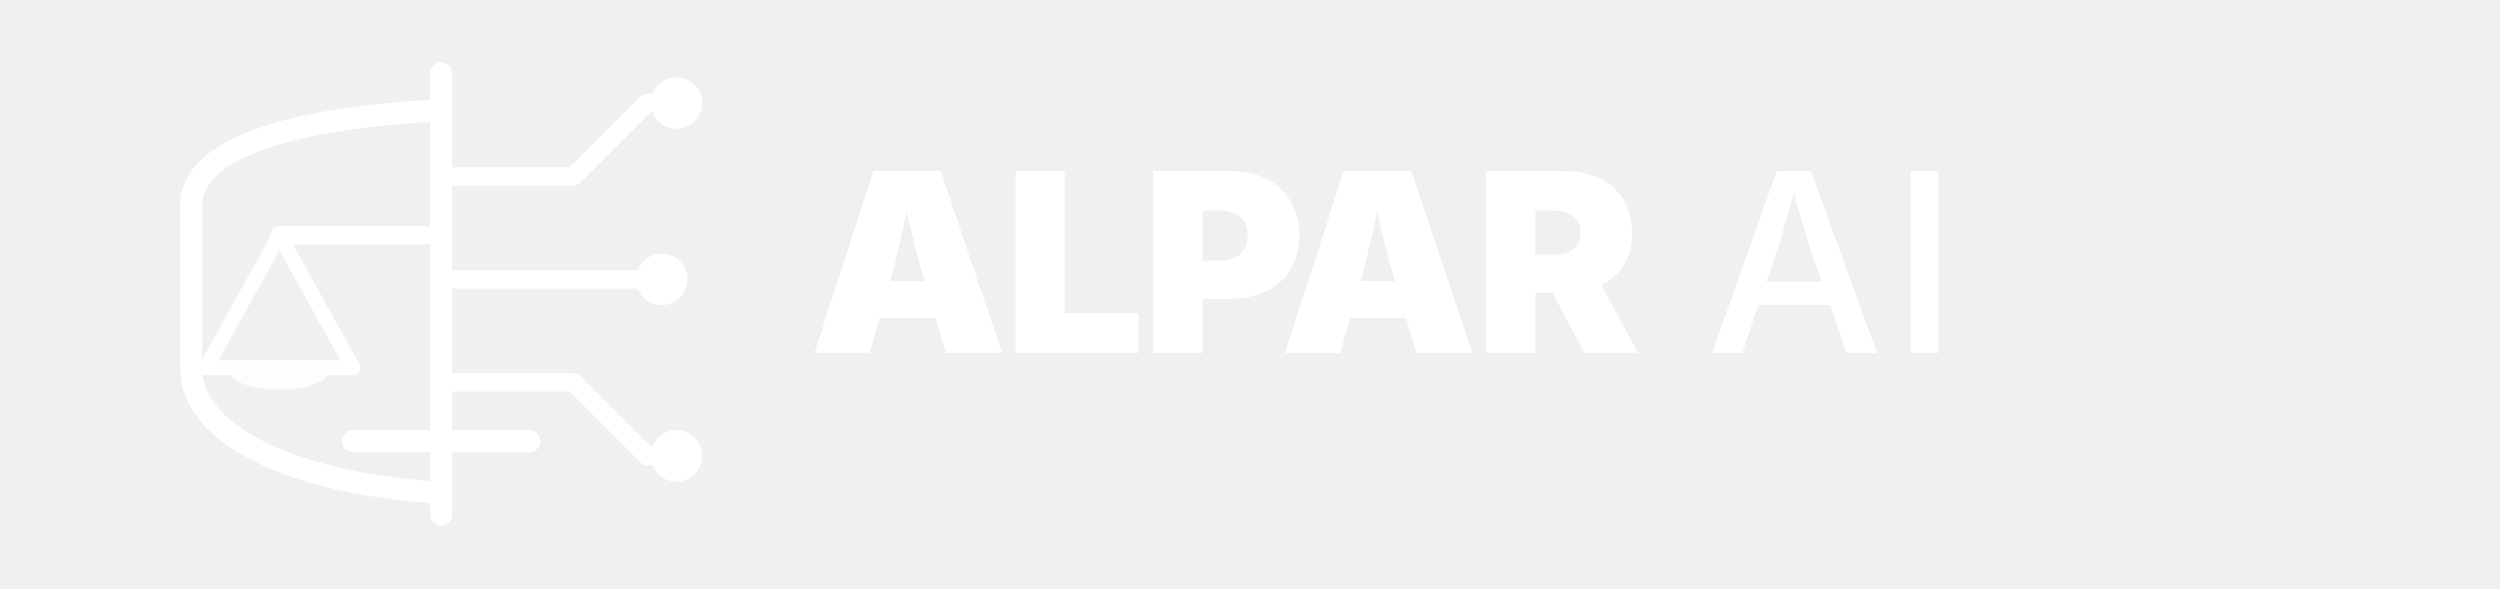
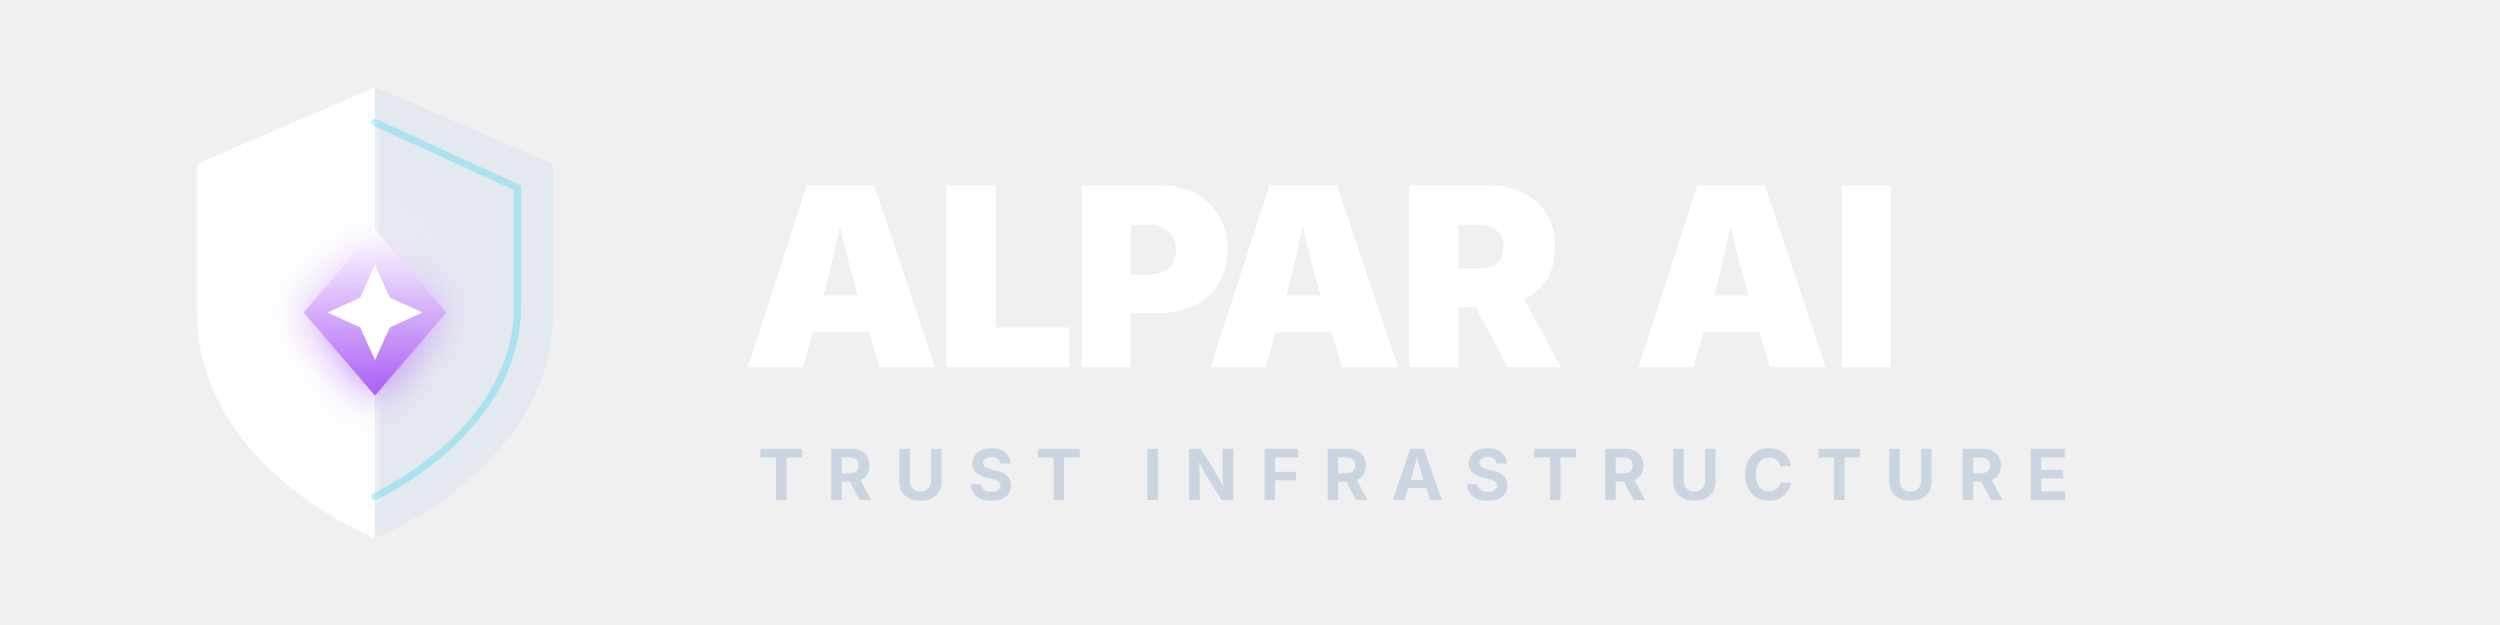
- <svg xmlns="http://www.w3.org/2000/svg" viewBox="0 0 340 80" width="340" height="80" role="img" aria-label="ALPAR AI">
-   <g transform="translate(10, 0)">
-     <path d="M 50,10 V 70" stroke="#FFFFFF" stroke-width="3" stroke-linecap="round" />
-     <path d="M 50,15 C 30,16 16,20 16,28 V 50 C 16,60 32,66 50,67" fill="none" stroke="#FFFFFF" stroke-width="3" stroke-linecap="round" />
-     <path d="M 50,32 H 28" stroke="#FFFFFF" stroke-width="2.5" stroke-linecap="round" />
-     <path d="M 28,32 L 18,50 H 38 Z" fill="none" stroke="#FFFFFF" stroke-width="2" stroke-linejoin="round" />
-     <path d="M 21,50 C 21,54 35,54 35,50 Z" fill="#FFFFFF" opacity="0.85" />
-     <path d="M 38,60 H 62" stroke="#FFFFFF" stroke-width="3" stroke-linecap="round" />
-     <path d="M 50,24 H 68 L 78,14 H 82" fill="none" stroke="#FFFFFF" stroke-width="2.5" stroke-linecap="round" stroke-linejoin="round" />
-     <circle cx="82" cy="14" r="3.5" fill="#FFFFFF" />
-     <path d="M 50,38 H 80" fill="none" stroke="#FFFFFF" stroke-width="2.5" stroke-linecap="round" />
-     <circle cx="80" cy="38" r="3.5" fill="#FFFFFF" />
-     <path d="M 50,52 H 68 L 78,62 H 82" fill="none" stroke="#FFFFFF" stroke-width="2.5" stroke-linecap="round" stroke-linejoin="round" />
-     <circle cx="82" cy="62" r="3.5" fill="#FFFFFF" />
+ <svg xmlns="http://www.w3.org/2000/svg" viewBox="0 0 320 80" width="320" height="80" fill="none" role="img" aria-label="ALPAR AI">
+   <defs>
+     <linearGradient id="logo-shield-left" x1="20" y1="12" x2="50" y2="88" gradientUnits="userSpaceOnUse">
+       <stop offset="0%" stop-color="#C084FC" />
+       <stop offset="50%" stop-color="#9333EA" />
+       <stop offset="100%" stop-color="#4F46E5" />
+     </linearGradient>
+     <linearGradient id="logo-shield-right" x1="80" y1="12" x2="50" y2="88" gradientUnits="userSpaceOnUse">
+       <stop offset="0%" stop-color="#22D3EE" />
+       <stop offset="60%" stop-color="#0284C7" />
+       <stop offset="100%" stop-color="#0F172A" />
+     </linearGradient>
+     <linearGradient id="logo-core-grad" x1="50" y1="36" x2="50" y2="64" gradientUnits="userSpaceOnUse">
+       <stop offset="0%" stop-color="#FFFFFF" />
+       <stop offset="100%" stop-color="#A855F7" />
+     </linearGradient>
+     <linearGradient id="logo-text-alpar" x1="0" y1="0" x2="1" y2="0">
+       <stop offset="0%" stop-color="#FFFFFF" />
+       <stop offset="100%" stop-color="#E2E8F0" />
+     </linearGradient>
+     <linearGradient id="logo-text-ai" x1="0" y1="0" x2="1" y2="0">
+       <stop offset="0%" stop-color="#22D3EE" />
+       <stop offset="100%" stop-color="#06B6D4" />
+     </linearGradient>
+     <filter id="logo-glow" x="-40%" y="-40%" width="180%" height="180%">
+       <feGaussianBlur stdDeviation="3.5" result="blur" />
+       <feMerge>
+         <feMergeNode in="blur" />
+         <feMergeNode in="SourceGraphic" />
+       </feMerge>
+     </filter>
+   </defs>
+   <g transform="translate(10, 2) scale(0.76)">
+     <path d="M 50,12 L 20,25 V 50 C 20,70 38,83 50,88 Z" fill="#FFFFFF" fill-opacity="0.95" />
+     <path d="M 50,12 L 80,25 V 50 C 80,70 62,83 50,88 Z" fill="#E2E8F0" fill-opacity="0.85" />
+     <path d="M 50,18 L 26,29 V 49 C 26,65 40,76 50,81 V 18" stroke="#FFFFFF" stroke-width="1.5" stroke-opacity="0.25" stroke-linecap="round" />
+     <path d="M 50,18 L 74,29 V 49 C 74,65 60,76 50,81" stroke="#22D3EE" stroke-width="1.2" stroke-opacity="0.3" stroke-linecap="round" />
+     <path d="M 50,36 L 62,50 L 50,64 L 38,50 Z" fill="url(#logo-core-grad)" filter="url(#logo-glow)" opacity="0.95" />
+     <path d="M 50,42 L 52.5,47.5 L 58,50 L 52.5,52.5 L 50,58 L 47.5,52.5 L 42,50 L 47.5,47.5 Z" fill="#FFFFFF" />
  </g>
-   <g transform="translate(110, 0)" font-family="Inter, -apple-system, BlinkMacSystemFont, 'Segoe UI', system-ui, sans-serif" font-weight="900" letter-spacing="-0.5">
-     <text x="0" y="48" font-size="34" fill="#FFFFFF">ALPAR</text>
-     <text x="122" y="48" font-size="34" font-weight="500" fill="#FFFFFF" letter-spacing="1">AI</text>
+   <g transform="translate(95, 0)" font-family="Inter, -apple-system, BlinkMacSystemFont, 'Segoe UI', system-ui, sans-serif">
+     <text x="0" y="47" font-size="32" font-weight="900" letter-spacing="-0.8" fill="#FFFFFF">ALPAR</text>
+     <text x="114" y="47" font-size="32" font-weight="900" letter-spacing="-0.2" fill="#FFFFFF">AI</text>
+     <text x="2" y="64" font-size="9" font-weight="700" letter-spacing="2.8" fill="#CBD5E1" text-transform="uppercase">TRUST INFRASTRUCTURE</text>
  </g>
</svg>
